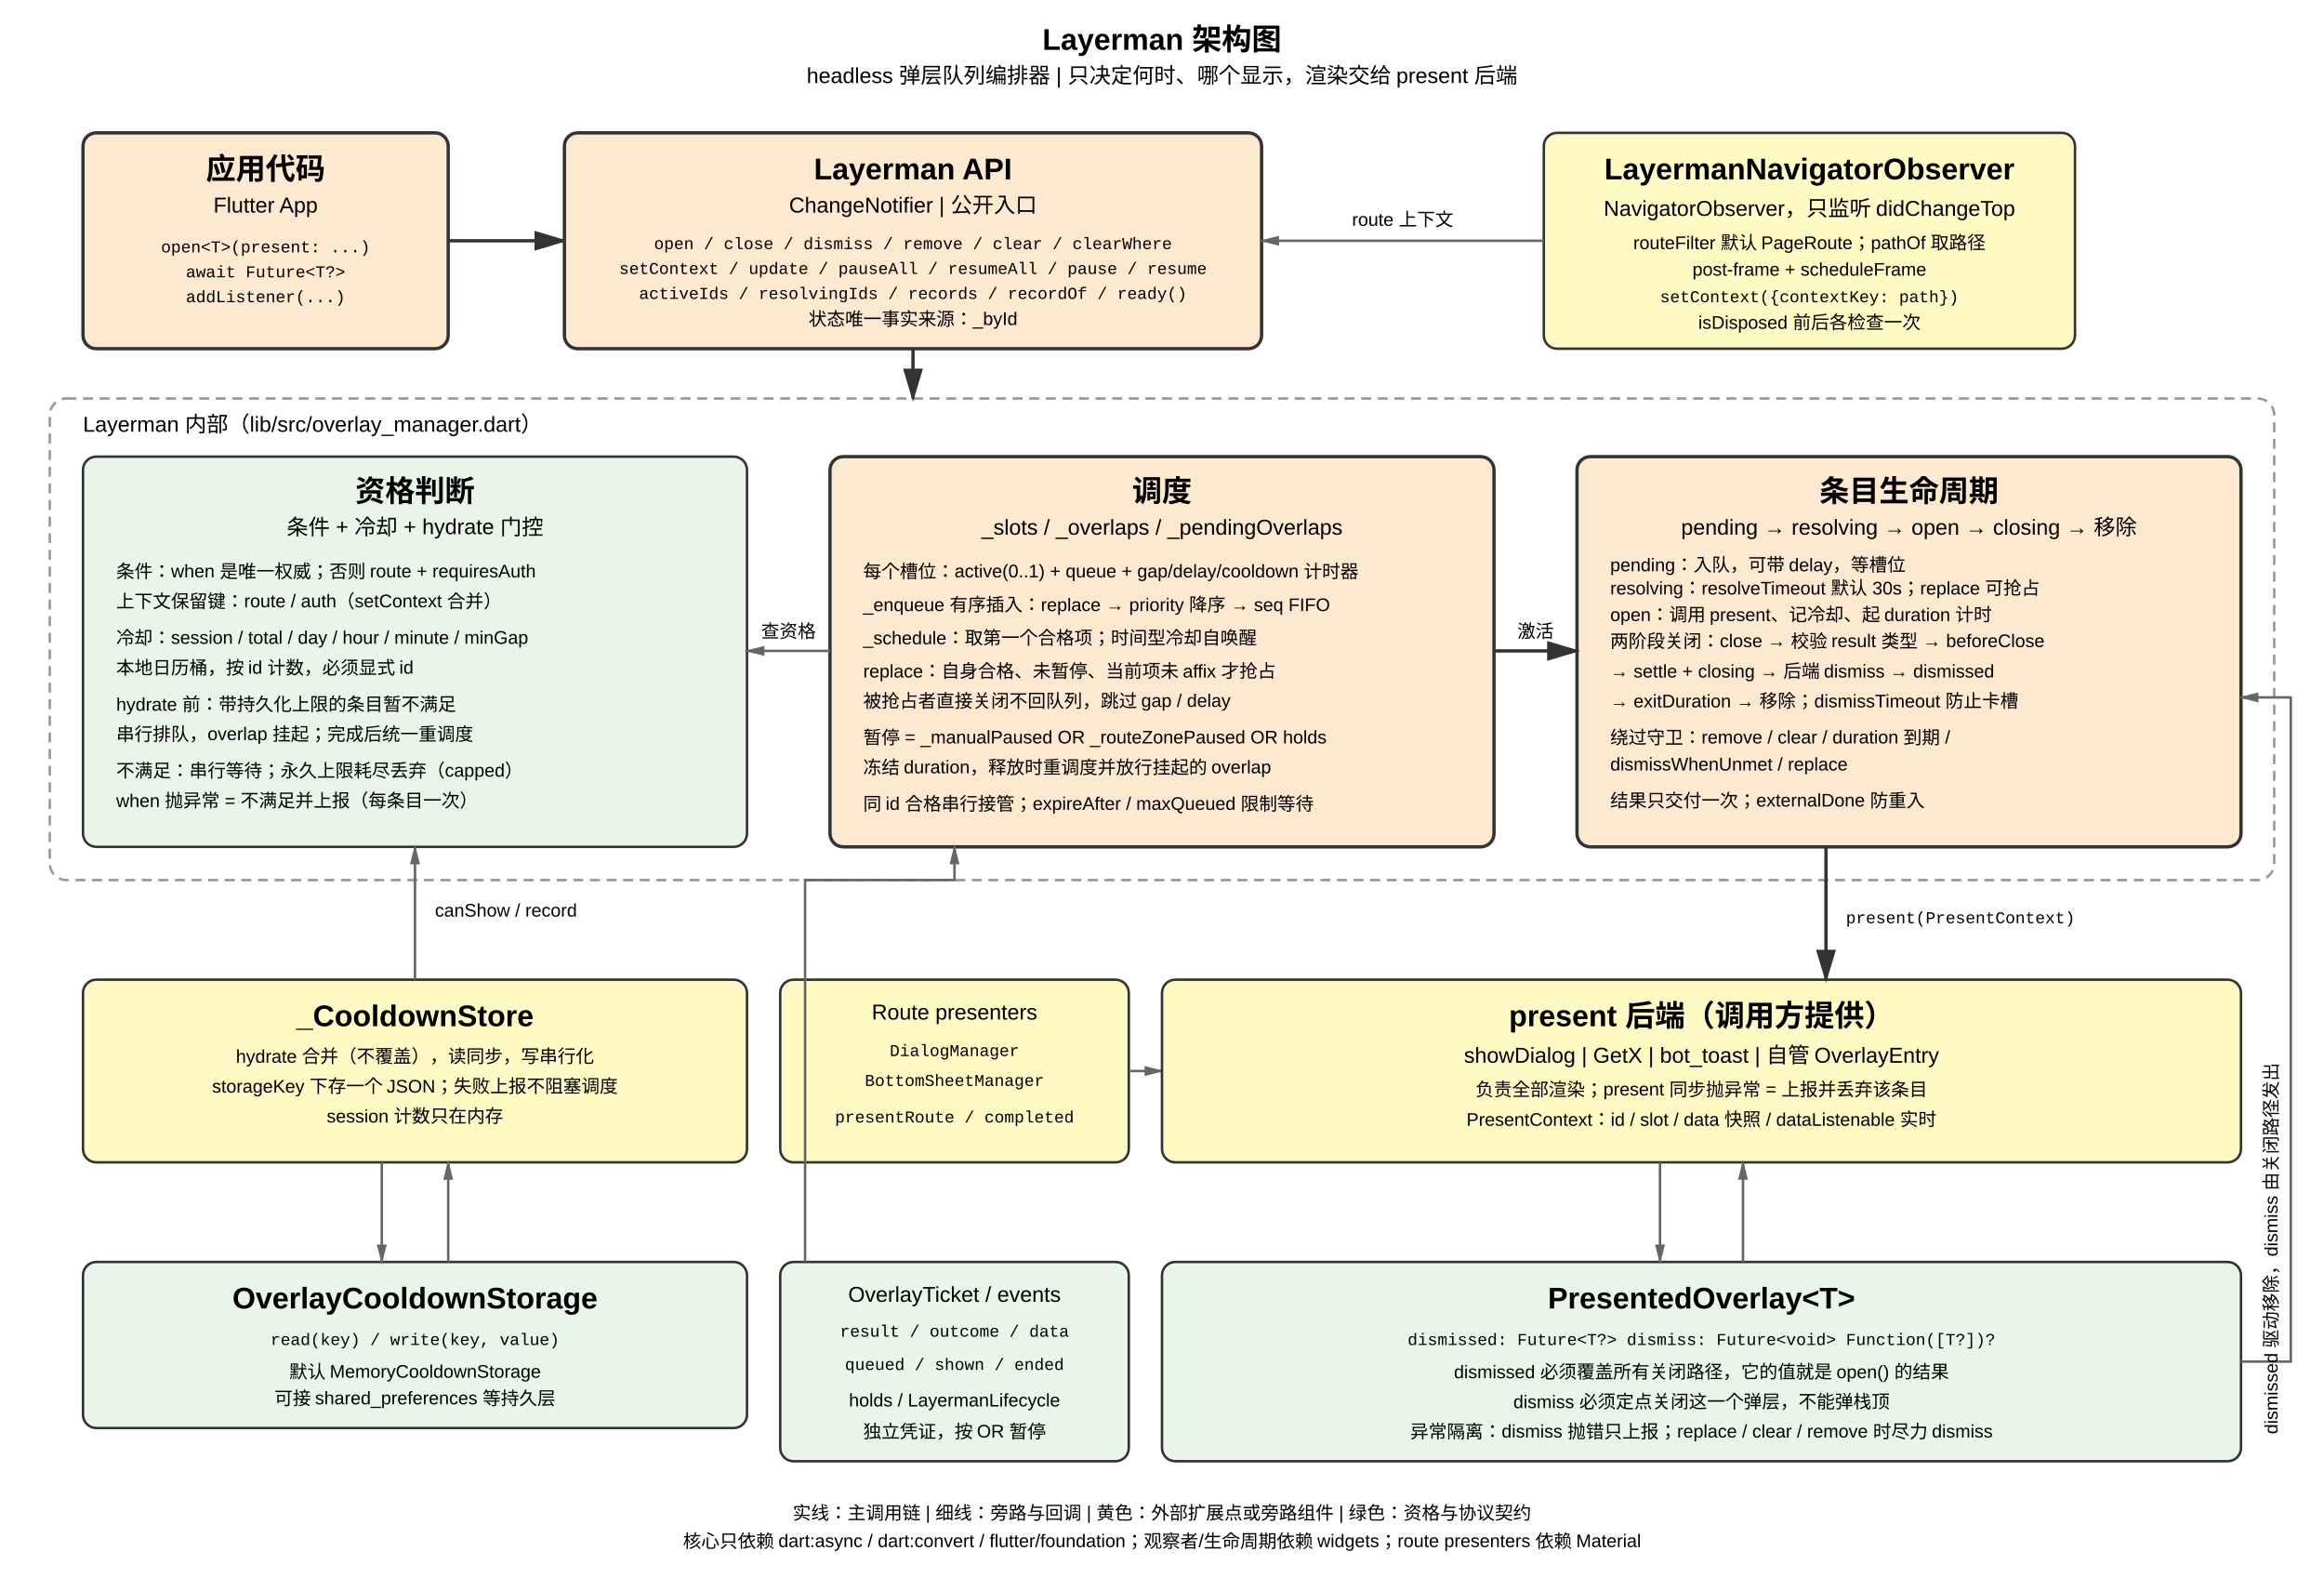
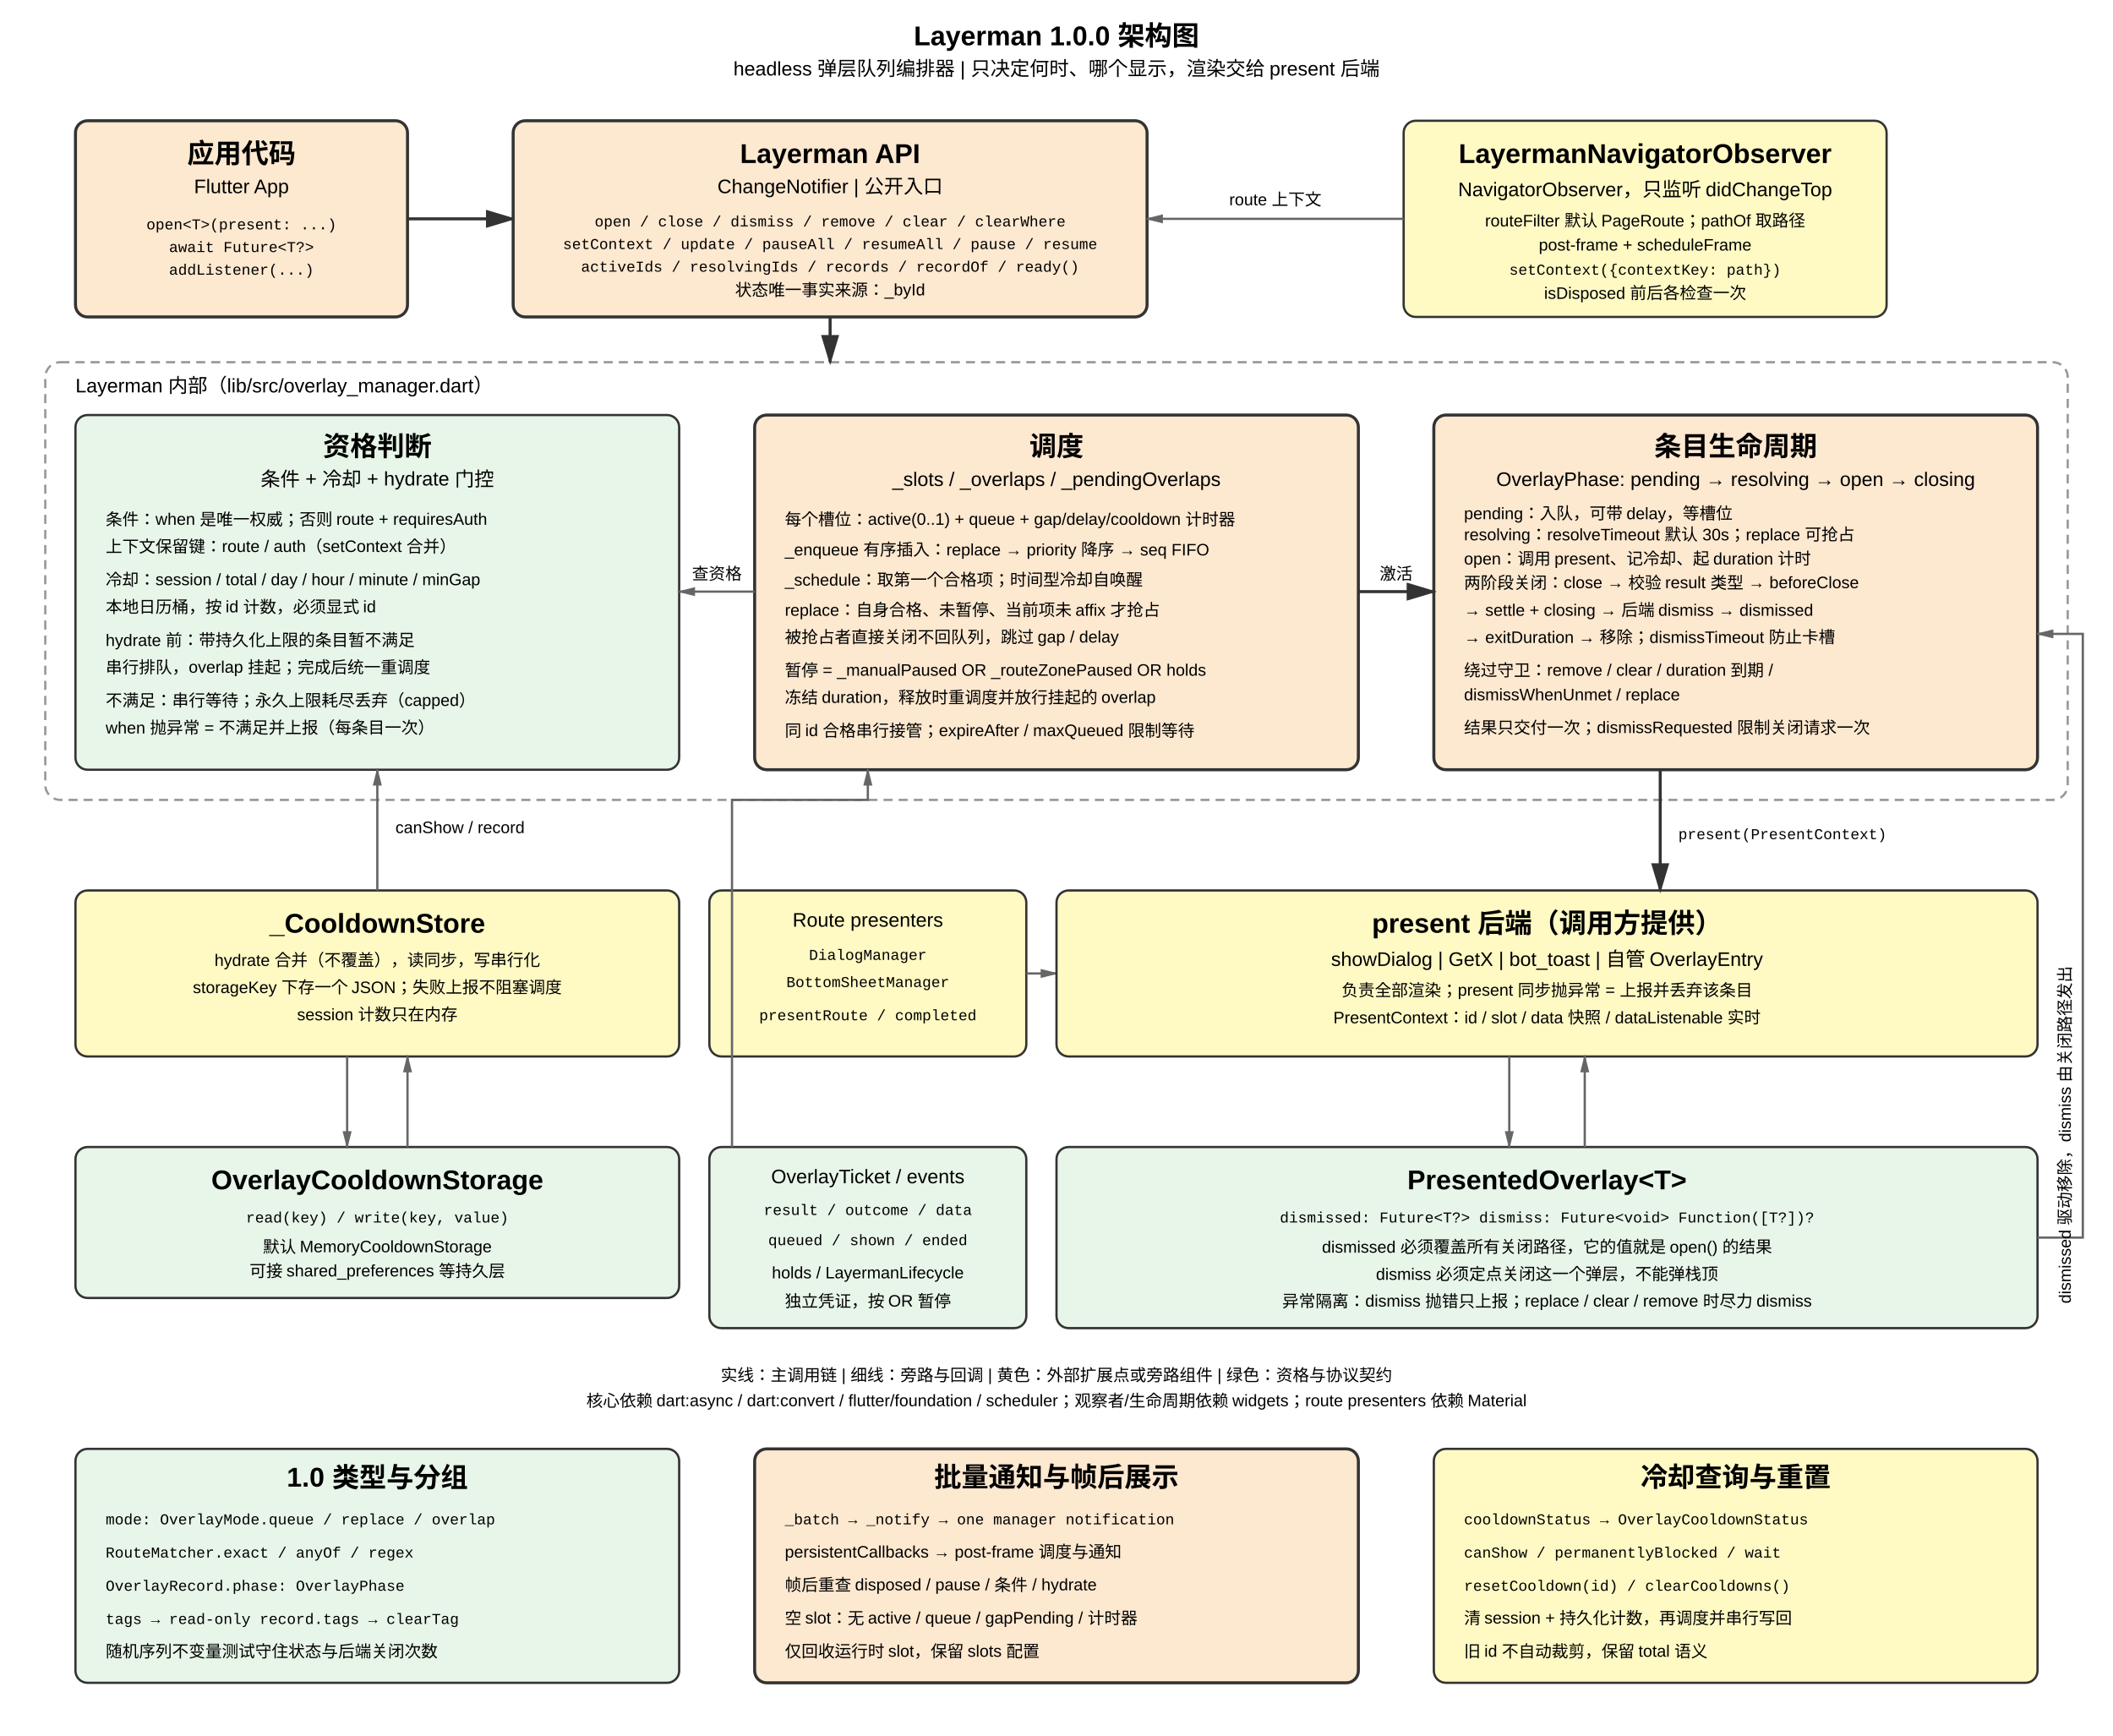
- <svg xmlns="http://www.w3.org/2000/svg" viewBox="0 0 1400 950">
+ <svg xmlns="http://www.w3.org/2000/svg" viewBox="0 0 1400 1150">
  <defs>
    <style>
      .box { fill: #FDE8D0; stroke: #333; stroke-width: 2; }
      .box-api { fill: #E8F5E9; stroke: #333; stroke-width: 1.5; }
      .box-plugin { fill: #FFF9C4; stroke: #333; stroke-width: 1.5; }
      .frame { fill: none; stroke: #999; stroke-width: 1.5; stroke-dasharray: 6 4; }
      .text-title { font-size: 18px; font-weight: bold; font-family: Arial; }
      .text-label { font-size: 13px; font-family: Arial; }
      .text-small { font-size: 11px; font-family: Arial; }
      .text-api { font-size: 10px; font-family: 'Courier New', monospace; }
      .arrow { stroke: #333; stroke-width: 2; fill: none; marker-end: url(#arrowhead); }
      .arrow-small { stroke: #666; stroke-width: 1.5; fill: none; marker-end: url(#arrowhead-small); }
    </style>
    <marker id="arrowhead" markerWidth="10" markerHeight="10" refX="9" refY="3" orient="auto">
      <polygon points="0 0, 10 3, 0 6" fill="#333" />
    </marker>
    <marker id="arrowhead-small" markerWidth="8" markerHeight="8" refX="7" refY="2" orient="auto">
      <polygon points="0 0, 8 2, 0 4" fill="#666" />
    </marker>
  </defs>
-   <text x="700" y="30" text-anchor="middle" class="text-title">Layerman 架构图</text>
+   <text x="700" y="30" text-anchor="middle" class="text-title">Layerman 1.0.0 架构图</text>
  <text x="700" y="50" text-anchor="middle" class="text-label">headless 弹层队列编排器 | 只决定何时、哪个显示，渲染交给 present 后端</text>
  <rect x="50" y="80" width="220" height="130" class="box" rx="8" />
  <text x="160" y="108" text-anchor="middle" class="text-title">应用代码</text>
  <text x="160" y="128" text-anchor="middle" class="text-label">Flutter App</text>
  <text x="160" y="152" text-anchor="middle" class="text-api">open&lt;T&gt;(present: ...)</text>
  <text x="160" y="167" text-anchor="middle" class="text-api">await Future&lt;T?&gt;</text>
  <text x="160" y="182" text-anchor="middle" class="text-api">addListener(...)</text>
  <path d="M 270 145 L 340 145" class="arrow" />
  <rect x="340" y="80" width="420" height="130" class="box" rx="8" />
  <text x="550" y="108" text-anchor="middle" class="text-title">Layerman API</text>
  <text x="550" y="128" text-anchor="middle" class="text-label">ChangeNotifier | 公开入口</text>
  <text x="550" y="150" text-anchor="middle" class="text-api">open / close / dismiss / remove / clear / clearWhere</text>
  <text x="550" y="165" text-anchor="middle" class="text-api">setContext / update / pauseAll / resumeAll / pause / resume</text>
  <text x="550" y="180" text-anchor="middle" class="text-api">activeIds / resolvingIds / records / recordOf / ready()</text>
  <text x="550" y="196" text-anchor="middle" class="text-small">状态唯一事实来源：_byId</text>
  <rect x="930" y="80" width="320" height="130" class="box-plugin" rx="8" />
  <text x="1090" y="108" text-anchor="middle" class="text-title">LayermanNavigatorObserver</text>
  <text x="1090" y="130" text-anchor="middle" class="text-label">NavigatorObserver，只监听 didChangeTop</text>
  <text x="1090" y="150" text-anchor="middle" class="text-small">routeFilter 默认 PageRoute；pathOf 取路径</text>
  <text x="1090" y="166" text-anchor="middle" class="text-small">post-frame + scheduleFrame</text>
  <text x="1090" y="182" text-anchor="middle" class="text-api">setContext({contextKey: path})</text>
  <text x="1090" y="198" text-anchor="middle" class="text-small">isDisposed 前后各检查一次</text>
  <path d="M 930 145 L 760 145" class="arrow-small" />
  <text x="845" y="136" text-anchor="middle" class="text-small">route 上下文</text>
  <rect x="30" y="240" width="1340" height="290" class="frame" rx="10" />
  <text x="50" y="260" class="text-label">Layerman 内部（lib/src/overlay_manager.dart）</text>
  <path d="M 550 210 L 550 240" class="arrow" />
  <rect x="50" y="275" width="400" height="235" class="box-api" rx="8" />
  <text x="250" y="302" text-anchor="middle" class="text-title">资格判断</text>
  <text x="250" y="322" text-anchor="middle" class="text-label">条件 + 冷却 + hydrate 门控</text>
  <text x="70" y="348" class="text-small">条件：when 是唯一权威；否则 route + requiresAuth</text>
  <text x="70" y="366" class="text-small">  上下文保留键：route / auth（setContext 合并）</text>
  <text x="70" y="388" class="text-small">冷却：session / total / day / hour / minute / minGap</text>
  <text x="70" y="406" class="text-small">  本地日历桶，按 id 计数，必须显式 id</text>
  <text x="70" y="428" class="text-small">hydrate 前：带持久化上限的条目暂不满足</text>
  <text x="70" y="446" class="text-small">  串行排队，overlap 挂起；完成后统一重调度</text>
  <text x="70" y="468" class="text-small">不满足：串行等待；永久上限耗尽丢弃（capped）</text>
  <text x="70" y="486" class="text-small">when 抛异常 = 不满足并上报（每条目一次）</text>
  <rect x="500" y="275" width="400" height="235" class="box" rx="8" />
  <text x="700" y="302" text-anchor="middle" class="text-title">调度</text>
  <text x="700" y="322" text-anchor="middle" class="text-label">_slots / _overlaps / _pendingOverlaps</text>
  <text x="520" y="348" class="text-small">每个槽位：active(0..1) + queue + gap/delay/cooldown 计时器</text>
  <text x="520" y="368" class="text-small">_enqueue 有序插入：replace → priority 降序 → seq FIFO</text>
  <text x="520" y="388" class="text-small">_schedule：取第一个合格项；时间型冷却自唤醒</text>
  <text x="520" y="408" class="text-small">replace：自身合格、未暂停、当前项未 affix 才抢占</text>
  <text x="520" y="426" class="text-small">  被抢占者直接关闭不回队列，跳过 gap / delay</text>
  <text x="520" y="448" class="text-small">暂停 = _manualPaused OR _routeZonePaused OR holds</text>
  <text x="520" y="466" class="text-small">  冻结 duration，释放时重调度并放行挂起的 overlap</text>
  <text x="520" y="488" class="text-small">同 id 合格串行接管；expireAfter / maxQueued 限制等待</text>
  <path d="M 500 392 L 450 392" class="arrow-small" />
  <text x="475" y="384" text-anchor="middle" class="text-small">查资格</text>
  <rect x="950" y="275" width="400" height="235" class="box" rx="8" />
  <text x="1150" y="302" text-anchor="middle" class="text-title">条目生命周期</text>
-   <text x="1150" y="322" text-anchor="middle" class="text-label">pending → resolving → open → closing → 移除</text>
+   <text x="1150" y="322" text-anchor="middle" class="text-label">OverlayPhase: pending → resolving → open → closing</text>
  <text x="970" y="344" class="text-small">pending：入队，可带 delay，等槽位</text>
  <text x="970" y="358" class="text-small">resolving：resolveTimeout 默认 30s；replace 可抢占</text>
  <text x="970" y="374" class="text-small">open：调用 present、记冷却、起 duration 计时</text>
  <text x="970" y="390" class="text-small">两阶段关闭：close → 校验 result 类型 → beforeClose</text>
  <text x="970" y="408" class="text-small">  → settle + closing → 后端 dismiss → dismissed</text>
  <text x="970" y="426" class="text-small">  → exitDuration → 移除；dismissTimeout 防止卡槽</text>
  <text x="970" y="448" class="text-small">绕过守卫：remove / clear / duration 到期 /</text>
  <text x="970" y="464" class="text-small">  dismissWhenUnmet / replace</text>
-   <text x="970" y="486" class="text-small">结果只交付一次；externalDone 防重入</text>
+   <text x="970" y="486" class="text-small">结果只交付一次；dismissRequested 限制关闭请求一次</text>
  <path d="M 900 392 L 950 392" class="arrow" />
  <text x="925" y="384" text-anchor="middle" class="text-small">激活</text>
  <rect x="50" y="590" width="400" height="110" class="box-plugin" rx="8" />
  <text x="250" y="618" text-anchor="middle" class="text-title">_CooldownStore</text>
  <text x="250" y="640" text-anchor="middle" class="text-small">hydrate 合并（不覆盖），读同步，写串行化</text>
  <text x="250" y="658" text-anchor="middle" class="text-small">storageKey 下存一个 JSON；失败上报不阻塞调度</text>
  <text x="250" y="676" text-anchor="middle" class="text-small">session 计数只在内存</text>
  <path d="M 250 590 L 250 510" class="arrow-small" />
  <text x="262" y="552" class="text-small">canShow / record</text>
  <rect x="50" y="760" width="400" height="100" class="box-api" rx="8" />
  <text x="250" y="788" text-anchor="middle" class="text-title">OverlayCooldownStorage</text>
  <text x="250" y="810" text-anchor="middle" class="text-api">read(key) / write(key, value)</text>
  <text x="250" y="830" text-anchor="middle" class="text-small">默认 MemoryCooldownStorage</text>
  <text x="250" y="846" text-anchor="middle" class="text-small">可接 shared_preferences 等持久层</text>
  <path d="M 230 700 L 230 760" class="arrow-small" />
  <path d="M 270 760 L 270 700" class="arrow-small" />
  <rect x="470" y="590" width="210" height="110" class="box-plugin" rx="8" />
  <text x="575" y="614" text-anchor="middle" class="text-label">Route presenters</text>
  <text x="575" y="636" text-anchor="middle" class="text-api">DialogManager</text>
  <text x="575" y="654" text-anchor="middle" class="text-api">BottomSheetManager</text>
  <text x="575" y="676" text-anchor="middle" class="text-api">presentRoute / completed</text>
  <path d="M 680 645 L 700 645" class="arrow-small" />
  <rect x="470" y="760" width="210" height="120" class="box-api" rx="8" />
  <text x="575" y="784" text-anchor="middle" class="text-label">OverlayTicket / events</text>
  <text x="575" y="805" text-anchor="middle" class="text-api">result / outcome / data</text>
  <text x="575" y="825" text-anchor="middle" class="text-api">queued / shown / ended</text>
  <text x="575" y="847" text-anchor="middle" class="text-small">holds / LayermanLifecycle</text>
  <text x="575" y="866" text-anchor="middle" class="text-small">独立凭证，按 OR 暂停</text>
  <path d="M 485 760 L 485 530 L 575 530 L 575 510" class="arrow-small" />
  <rect x="700" y="590" width="650" height="110" class="box-plugin" rx="8" />
  <text x="1025" y="618" text-anchor="middle" class="text-title">present 后端（调用方提供）</text>
  <text x="1025" y="640" text-anchor="middle" class="text-label">showDialog | GetX | bot_toast | 自管 OverlayEntry</text>
  <text x="1025" y="660" text-anchor="middle" class="text-small">负责全部渲染；present 同步抛异常 = 上报并丢弃该条目</text>
  <text x="1025" y="678" text-anchor="middle" class="text-small">PresentContext：id / slot / data 快照 / dataListenable 实时</text>
  <path d="M 1100 510 L 1100 590" class="arrow" />
  <text x="1112" y="556" class="text-api">present(PresentContext)</text>
  <rect x="700" y="760" width="650" height="120" class="box-api" rx="8" />
  <text x="1025" y="788" text-anchor="middle" class="text-title">PresentedOverlay&lt;T&gt;</text>
  <text x="1025" y="810" text-anchor="middle" class="text-api">dismissed: Future&lt;T?&gt;   dismiss: Future&lt;void&gt; Function([T?])?</text>
  <text x="1025" y="830" text-anchor="middle" class="text-small">dismissed 必须覆盖所有关闭路径，它的值就是 open() 的结果</text>
  <text x="1025" y="848" text-anchor="middle" class="text-small">dismiss 必须定点关闭这一个弹层，不能弹栈顶</text>
  <text x="1025" y="866" text-anchor="middle" class="text-small">异常隔离：dismiss 抛错只上报；replace / clear / remove 时尽力 dismiss</text>
  <path d="M 1000 700 L 1000 760" class="arrow-small" />
  <path d="M 1050 760 L 1050 700" class="arrow-small" />
  <path d="M 1350 820 L 1380 820 L 1380 420 L 1350 420" class="arrow-small" />
  <text x="1372" y="640" text-anchor="end" class="text-small" transform="rotate(-90 1372 640)">dismissed 驱动移除，dismiss 由关闭路径发出</text>
  <text x="700" y="915" text-anchor="middle" class="text-small">实线：主调用链 | 细线：旁路与回调 | 黄色：外部扩展点或旁路组件 | 绿色：资格与协议契约</text>
-   <text x="700" y="932" text-anchor="middle" class="text-small">核心只依赖 dart:async / dart:convert / flutter/foundation；观察者/生命周期依赖 widgets；route presenters 依赖 Material</text>
+   <text x="700" y="932" text-anchor="middle" class="text-small">核心依赖 dart:async / dart:convert / flutter/foundation / scheduler；观察者/生命周期依赖 widgets；route presenters 依赖 Material</text>
+   <rect x="50" y="960" width="400" height="155" class="box-api" rx="8" />
+   <text x="250" y="985" text-anchor="middle" class="text-title">1.0 类型与分组</text>
+   <text x="70" y="1010" class="text-api">mode: OverlayMode.queue / replace / overlap</text>
+   <text x="70" y="1032" class="text-api">RouteMatcher.exact / anyOf / regex</text>
+   <text x="70" y="1054" class="text-api">OverlayRecord.phase: OverlayPhase</text>
+   <text x="70" y="1076" class="text-api">tags → read-only record.tags → clearTag</text>
+   <text x="70" y="1098" class="text-small">随机序列不变量测试守住状态与后端关闭次数</text>
+   <rect x="500" y="960" width="400" height="155" class="box" rx="8" />
+   <text x="700" y="985" text-anchor="middle" class="text-title">批量通知与帧后展示</text>
+   <text x="520" y="1010" class="text-api">_batch → _notify → one manager notification</text>
+   <text x="520" y="1032" class="text-small">persistentCallbacks → post-frame 调度与通知</text>
+   <text x="520" y="1054" class="text-small">帧后重查 disposed / pause / 条件 / hydrate</text>
+   <text x="520" y="1076" class="text-small">空 slot：无 active / queue / gapPending / 计时器</text>
+   <text x="520" y="1098" class="text-small">仅回收运行时 slot，保留 slots 配置</text>
+   <rect x="950" y="960" width="400" height="155" class="box-plugin" rx="8" />
+   <text x="1150" y="985" text-anchor="middle" class="text-title">冷却查询与重置</text>
+   <text x="970" y="1010" class="text-api">cooldownStatus → OverlayCooldownStatus</text>
+   <text x="970" y="1032" class="text-api">canShow / permanentlyBlocked / wait</text>
+   <text x="970" y="1054" class="text-api">resetCooldown(id) / clearCooldowns()</text>
+   <text x="970" y="1076" class="text-small">清 session + 持久化计数，再调度并串行写回</text>
+   <text x="970" y="1098" class="text-small">旧 id 不自动裁剪，保留 total 语义</text>
</svg>
